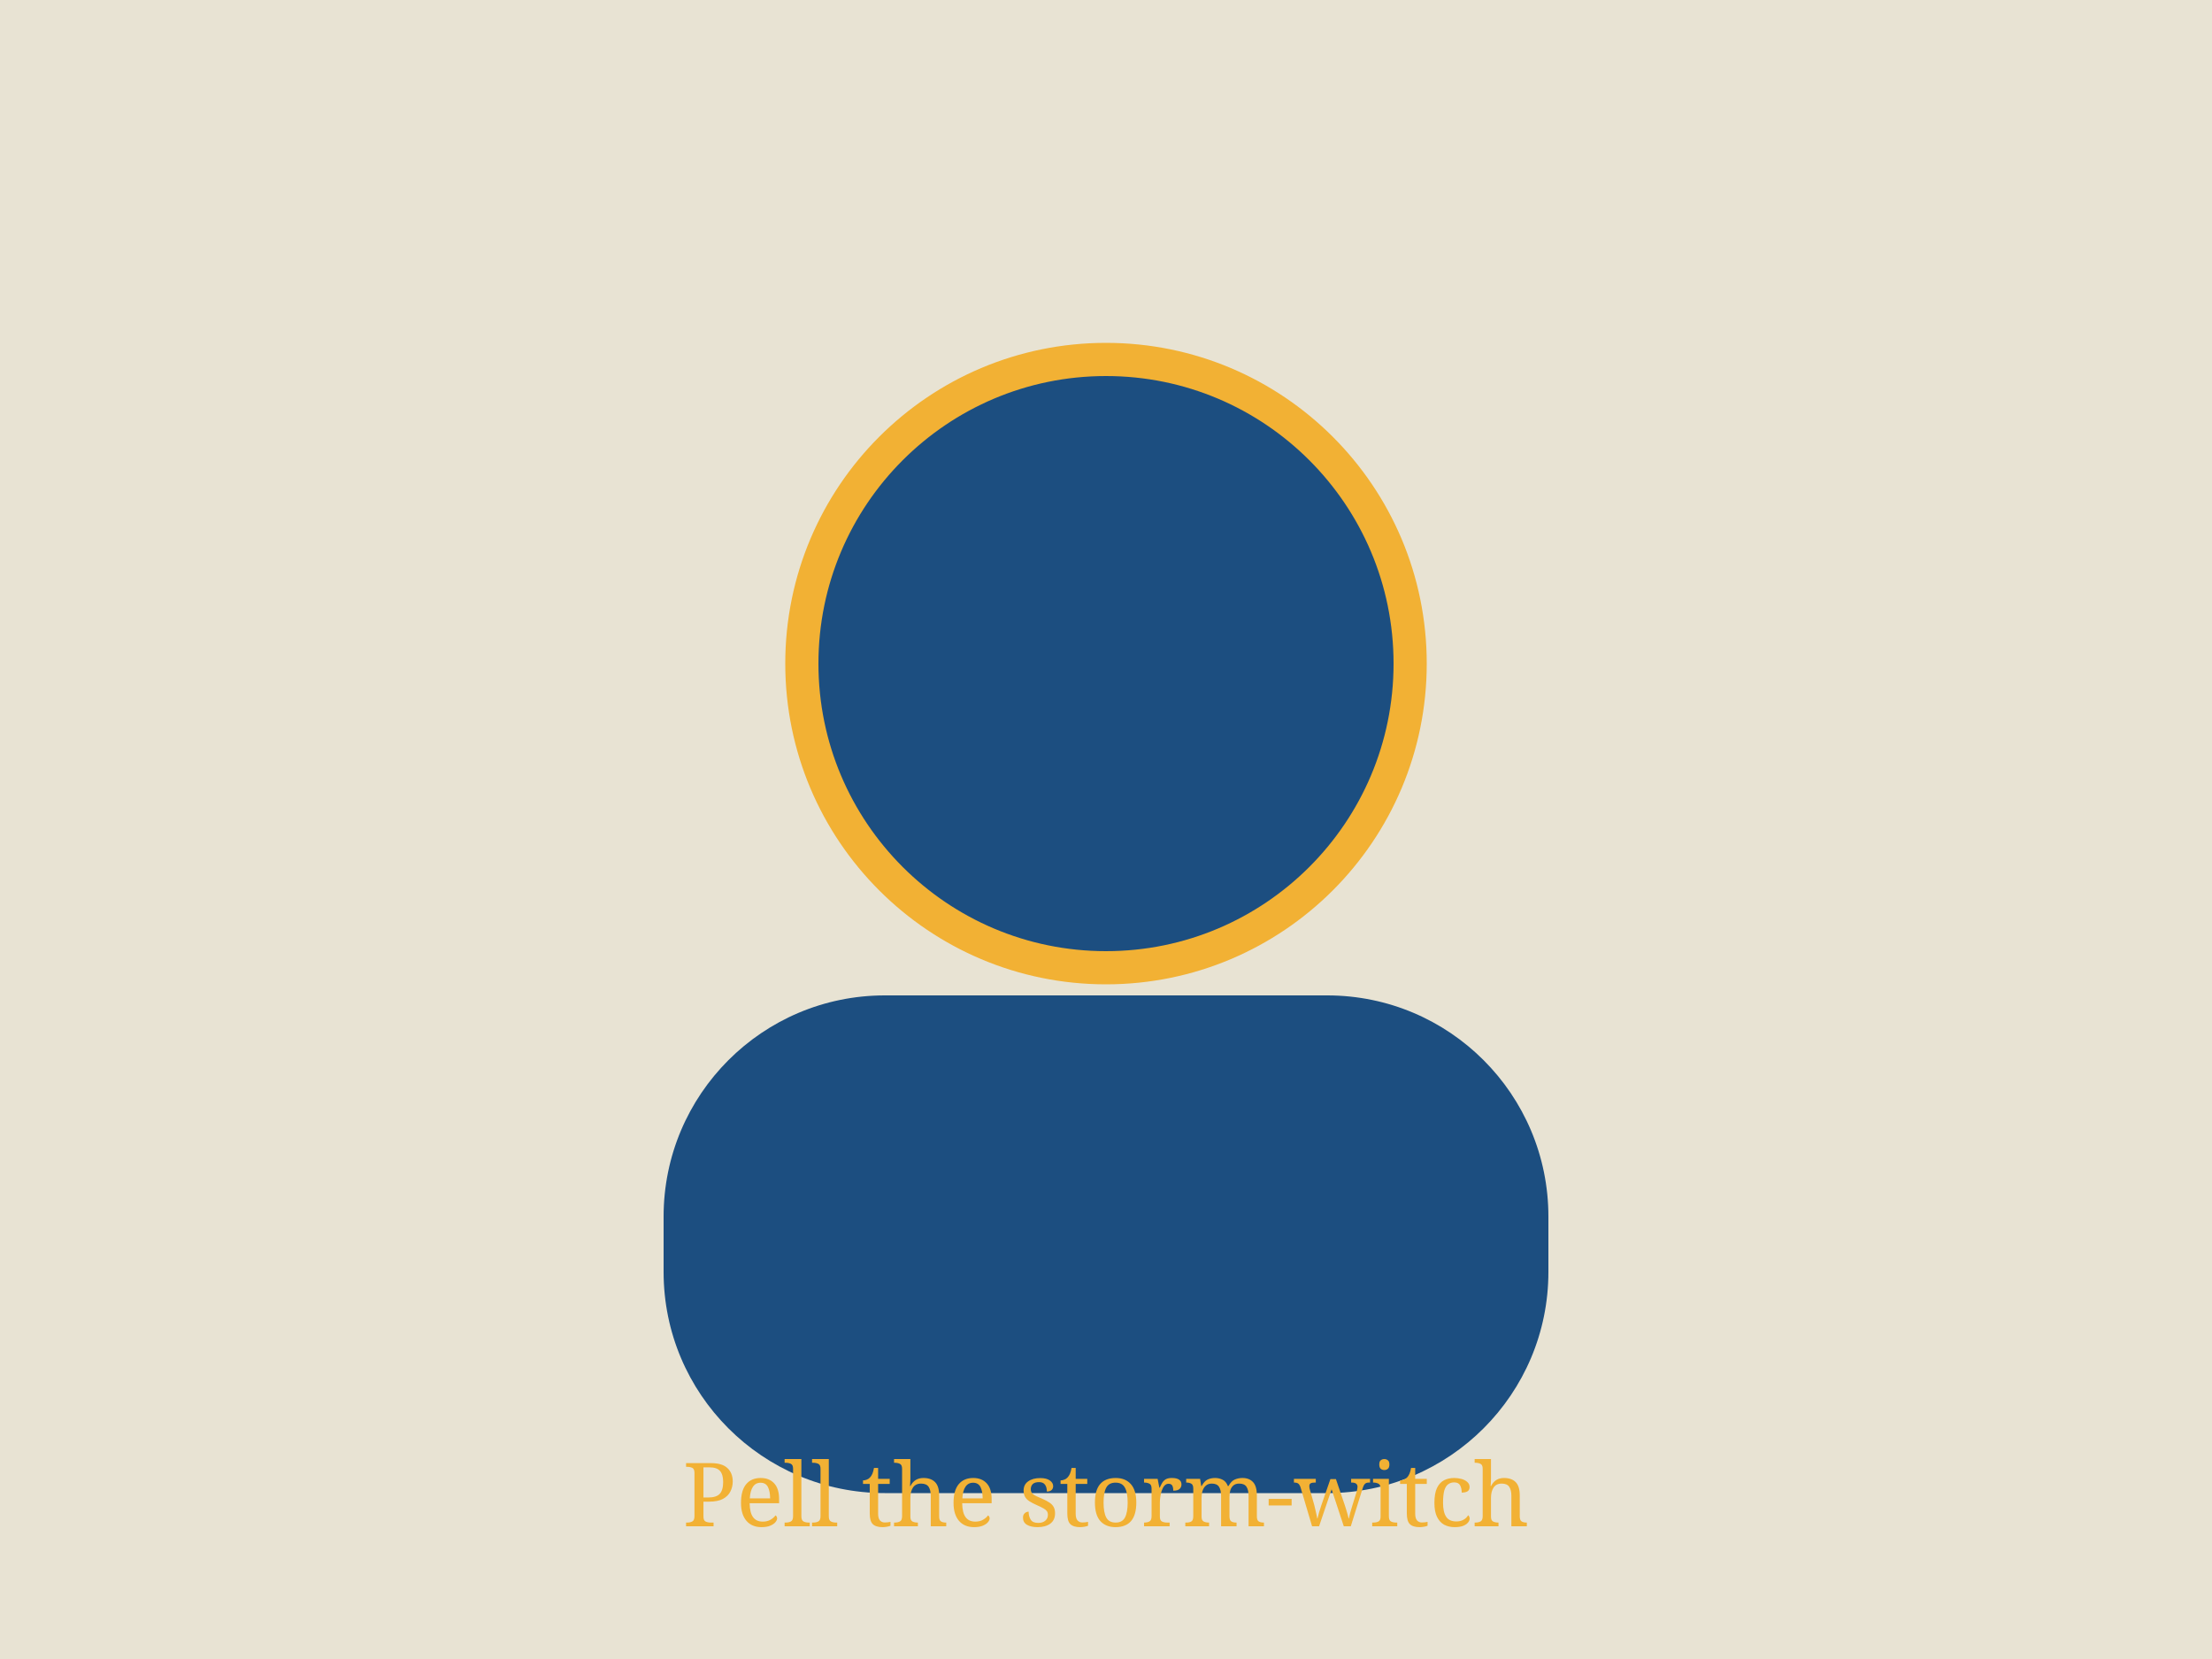
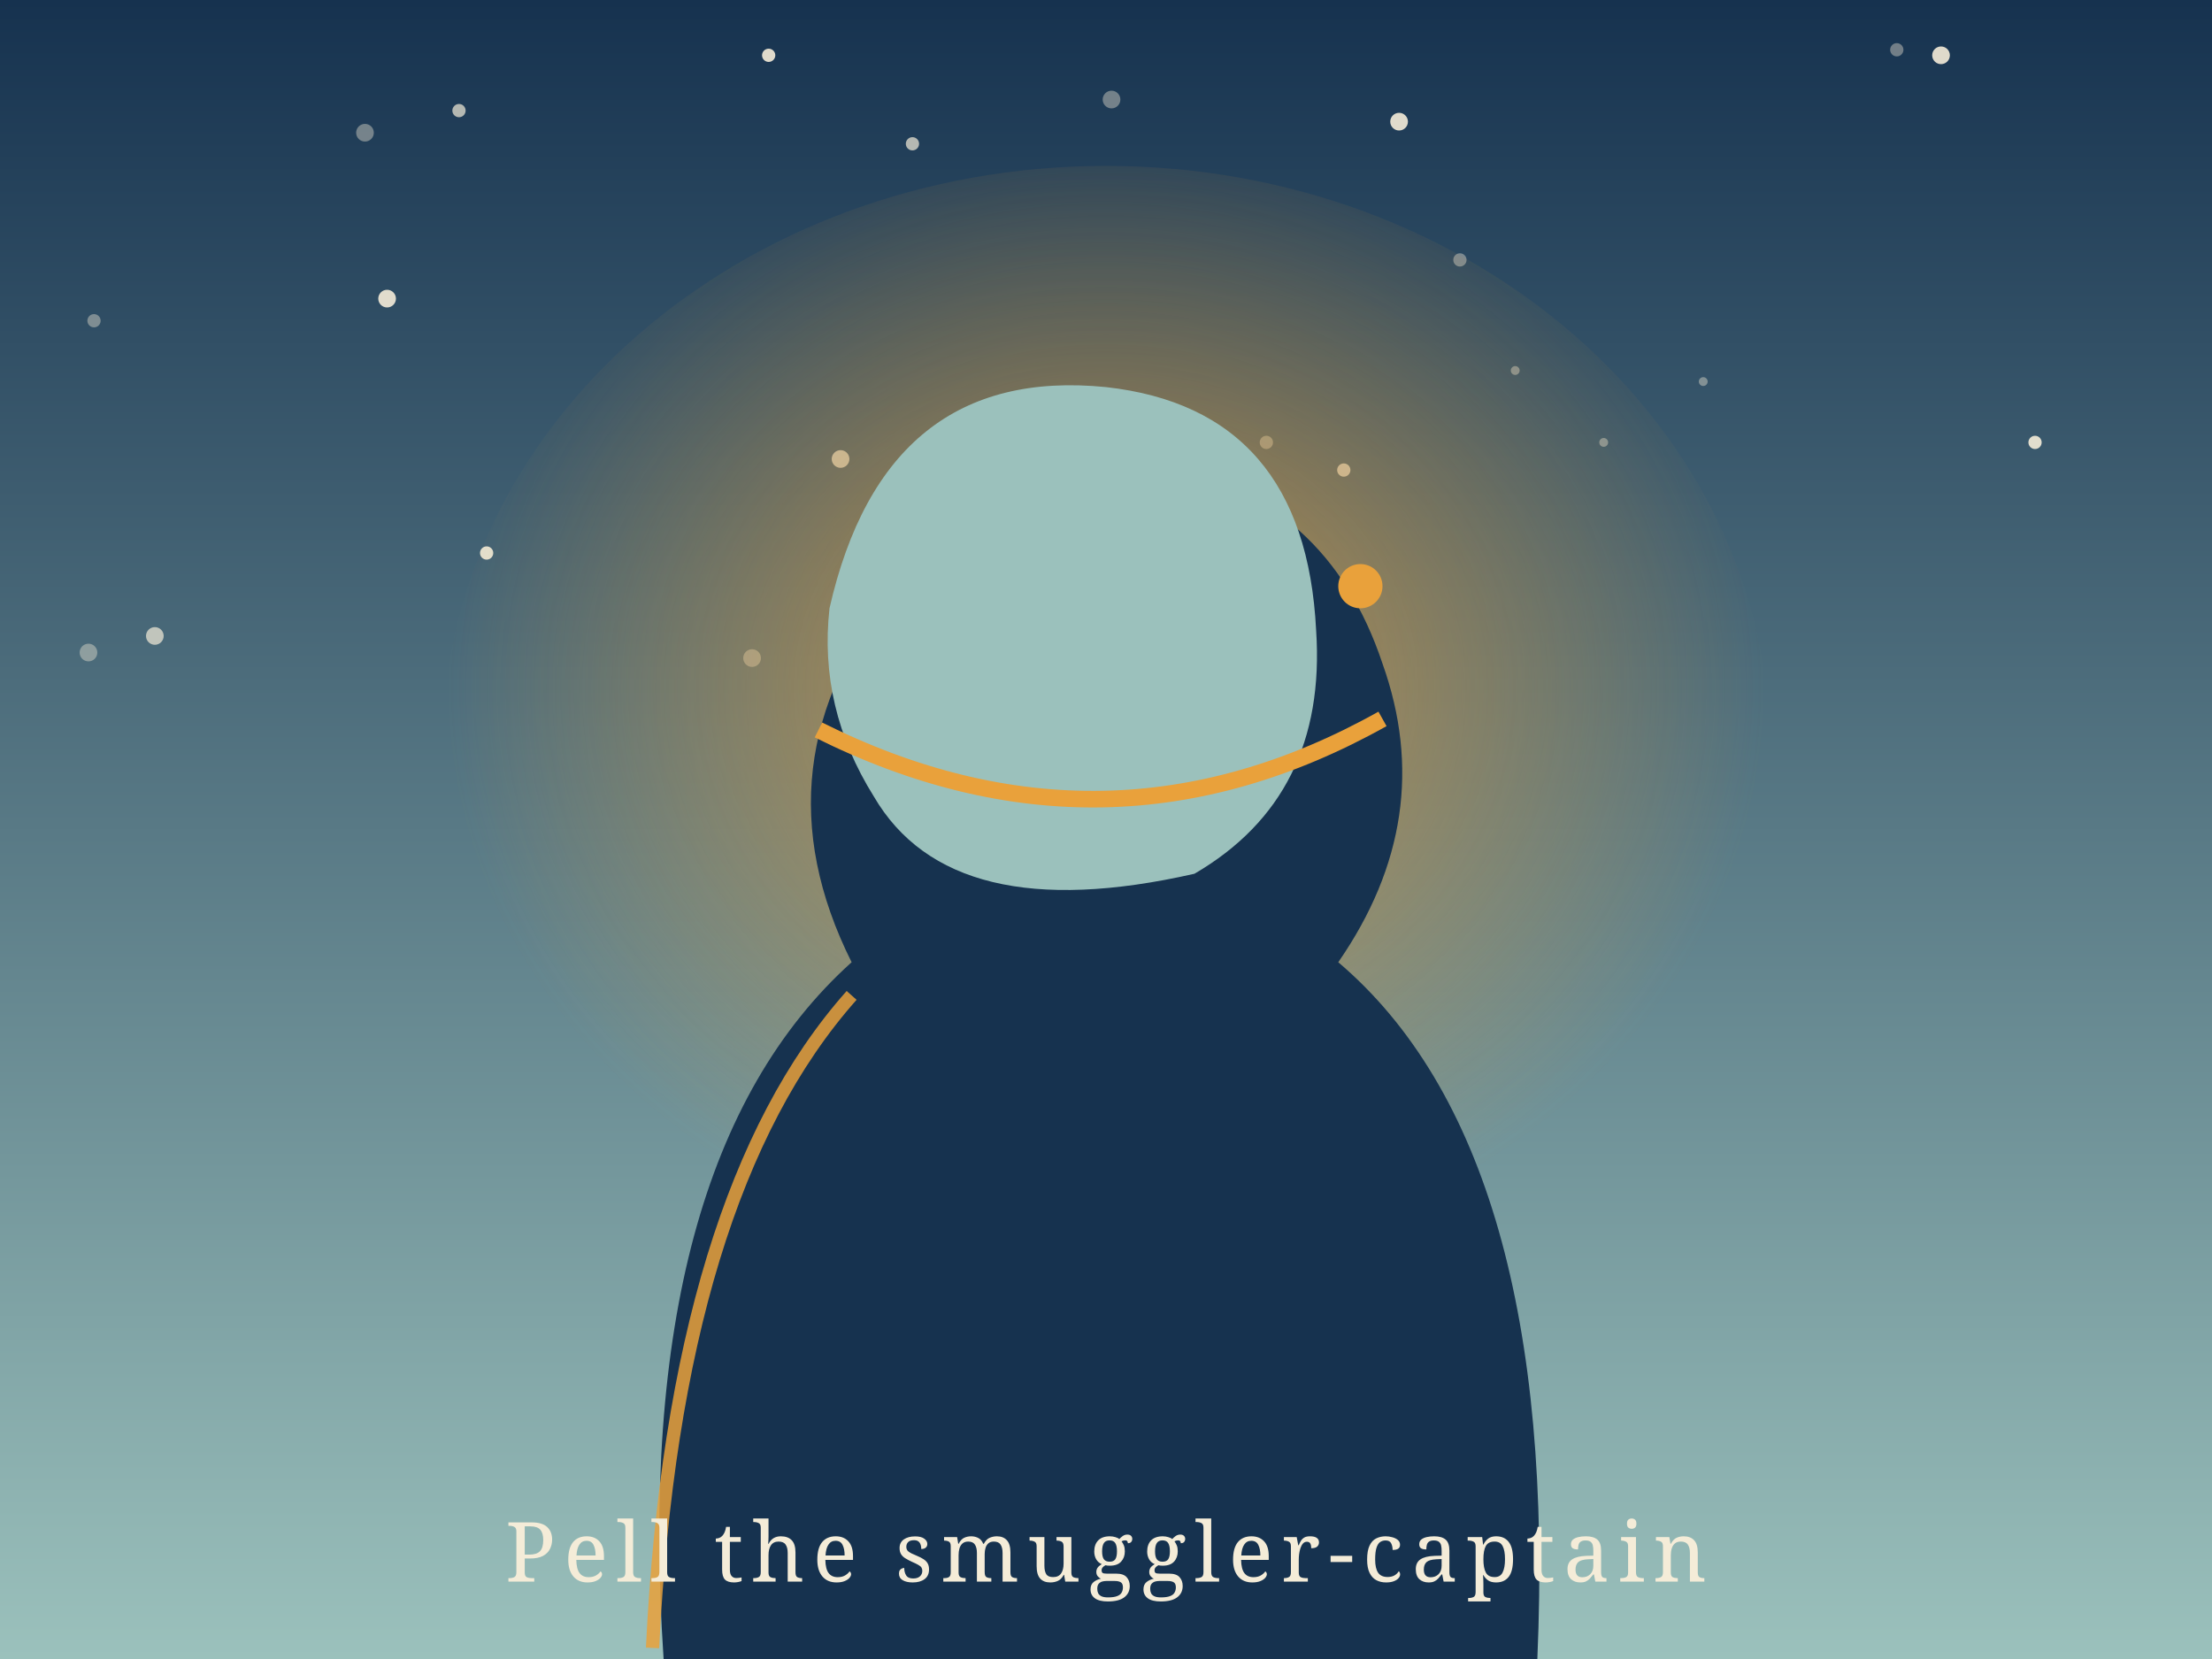
<svg xmlns="http://www.w3.org/2000/svg" width="400" height="300">
-   <rect width="100%" height="100%" fill="#e8e3d3" />
-   <circle cx="200" cy="120" r="55" fill="#1c4e80" />
-   <rect x="120" y="180" width="160" height="90" rx="40" fill="#1c4e80" />
-   <circle cx="200" cy="120" r="55" fill="none" stroke="#f2b134" stroke-width="6" />
-   <text x="50%" y="92%" text-anchor="middle" font-family="Georgia" font-size="16" fill="#f2b134">Pell the storm-witch</text>
+   <defs>
+     <linearGradient id="sky" x1="0" y1="0" x2="0" y2="1">
+       <stop offset="0" stop-color="#16324f" />
+       <stop offset="1" stop-color="#9bc1bc" />
+     </linearGradient>
+     <linearGradient id="sea" x1="0" y1="0" x2="0" y2="1">
+       <stop offset="0" stop-color="#9bc1bc" />
+       <stop offset="1" stop-color="#16324f" />
+     </linearGradient>
+     <radialGradient id="glow" cx="0.5" cy="0.45" r="0.5">
+       <stop offset="0" stop-color="#e9a13b" stop-opacity="0.95" />
+       <stop offset="1" stop-color="#e9a13b" stop-opacity="0" />
+     </radialGradient>
+   </defs>
+   <rect width="400" height="300" fill="url(#sky)" />
+   <circle cx="343" cy="9" r="1.2" fill="#f4ecd8" opacity="0.4" />
+   <circle cx="308" cy="69" r="0.8" fill="#f4ecd8" opacity="0.4" />
+   <circle cx="28" cy="115" r="1.6" fill="#f4ecd8" opacity="0.7" />
+   <circle cx="83" cy="20" r="1.2" fill="#f4ecd8" opacity="0.7" />
+   <circle cx="165" cy="26" r="1.2" fill="#f4ecd8" opacity="0.7" />
+   <circle cx="152" cy="83" r="1.6" fill="#f4ecd8" opacity="0.7" />
+   <circle cx="368" cy="80" r="1.2" fill="#f4ecd8" opacity="0.9" />
+   <circle cx="274" cy="67" r="0.8" fill="#f4ecd8" opacity="0.4" />
+   <circle cx="253" cy="22" r="1.6" fill="#f4ecd8" opacity="0.9" />
+   <circle cx="351" cy="10" r="1.6" fill="#f4ecd8" opacity="0.9" />
+   <circle cx="229" cy="92" r="1.2" fill="#f4ecd8" opacity="0.4" />
+   <circle cx="264" cy="47" r="1.2" fill="#f4ecd8" opacity="0.4" />
+   <circle cx="136" cy="119" r="1.6" fill="#f4ecd8" opacity="0.4" />
+   <circle cx="16" cy="118" r="1.6" fill="#f4ecd8" opacity="0.4" />
+   <circle cx="88" cy="100" r="1.2" fill="#f4ecd8" opacity="0.9" />
+   <circle cx="139" cy="10" r="1.2" fill="#f4ecd8" opacity="0.9" />
+   <circle cx="223" cy="84" r="0.8" fill="#f4ecd8" opacity="0.7" />
+   <circle cx="243" cy="85" r="1.2" fill="#f4ecd8" opacity="0.7" />
+   <circle cx="177" cy="104" r="1.2" fill="#f4ecd8" opacity="0.4" />
+   <circle cx="201" cy="18" r="1.6" fill="#f4ecd8" opacity="0.4" />
+   <circle cx="229" cy="80" r="1.2" fill="#f4ecd8" opacity="0.4" />
+   <circle cx="290" cy="80" r="0.8" fill="#f4ecd8" opacity="0.4" />
+   <circle cx="66" cy="24" r="1.6" fill="#f4ecd8" opacity="0.4" />
+   <circle cx="217" cy="109" r="0.8" fill="#f4ecd8" opacity="0.7" />
+   <circle cx="70" cy="54" r="1.6" fill="#f4ecd8" opacity="0.9" />
+   <circle cx="17" cy="58" r="1.2" fill="#f4ecd8" opacity="0.4" />
+   <ellipse cx="200" cy="135" rx="120" ry="105" fill="url(#glow)" opacity="0.8" />
+   <path d="M120 300 q-6 -90 34 -126 q-18 -36 8 -68 q22 -28 48 -22 q30 6 40 36 q10 28 -8 54 q40 34 36 126 Z" fill="#16324f" />
+   <path d="M150 110 q10 -44 50 -40 q36 4 38 44 q2 30 -22 44 q-44 10 -58 -14 q-10 -16 -8 -34 Z" fill="#9bc1bc" />
+   <path d="M148 132 q52 26 102 -2" stroke="#e9a13b" stroke-width="3" fill="none" />
+   <path d="M118 298 q4 -82 36 -118" stroke="#e9a13b" stroke-width="2.4" fill="none" opacity="0.85" />
+   <circle cx="246" cy="106" r="4" fill="#e9a13b" />
+   <text x="50%" y="286" text-anchor="middle" font-family="Georgia" font-size="15" letter-spacing="1.5" fill="#f4ecd8">Pell the smuggler-captain</text>
</svg>
